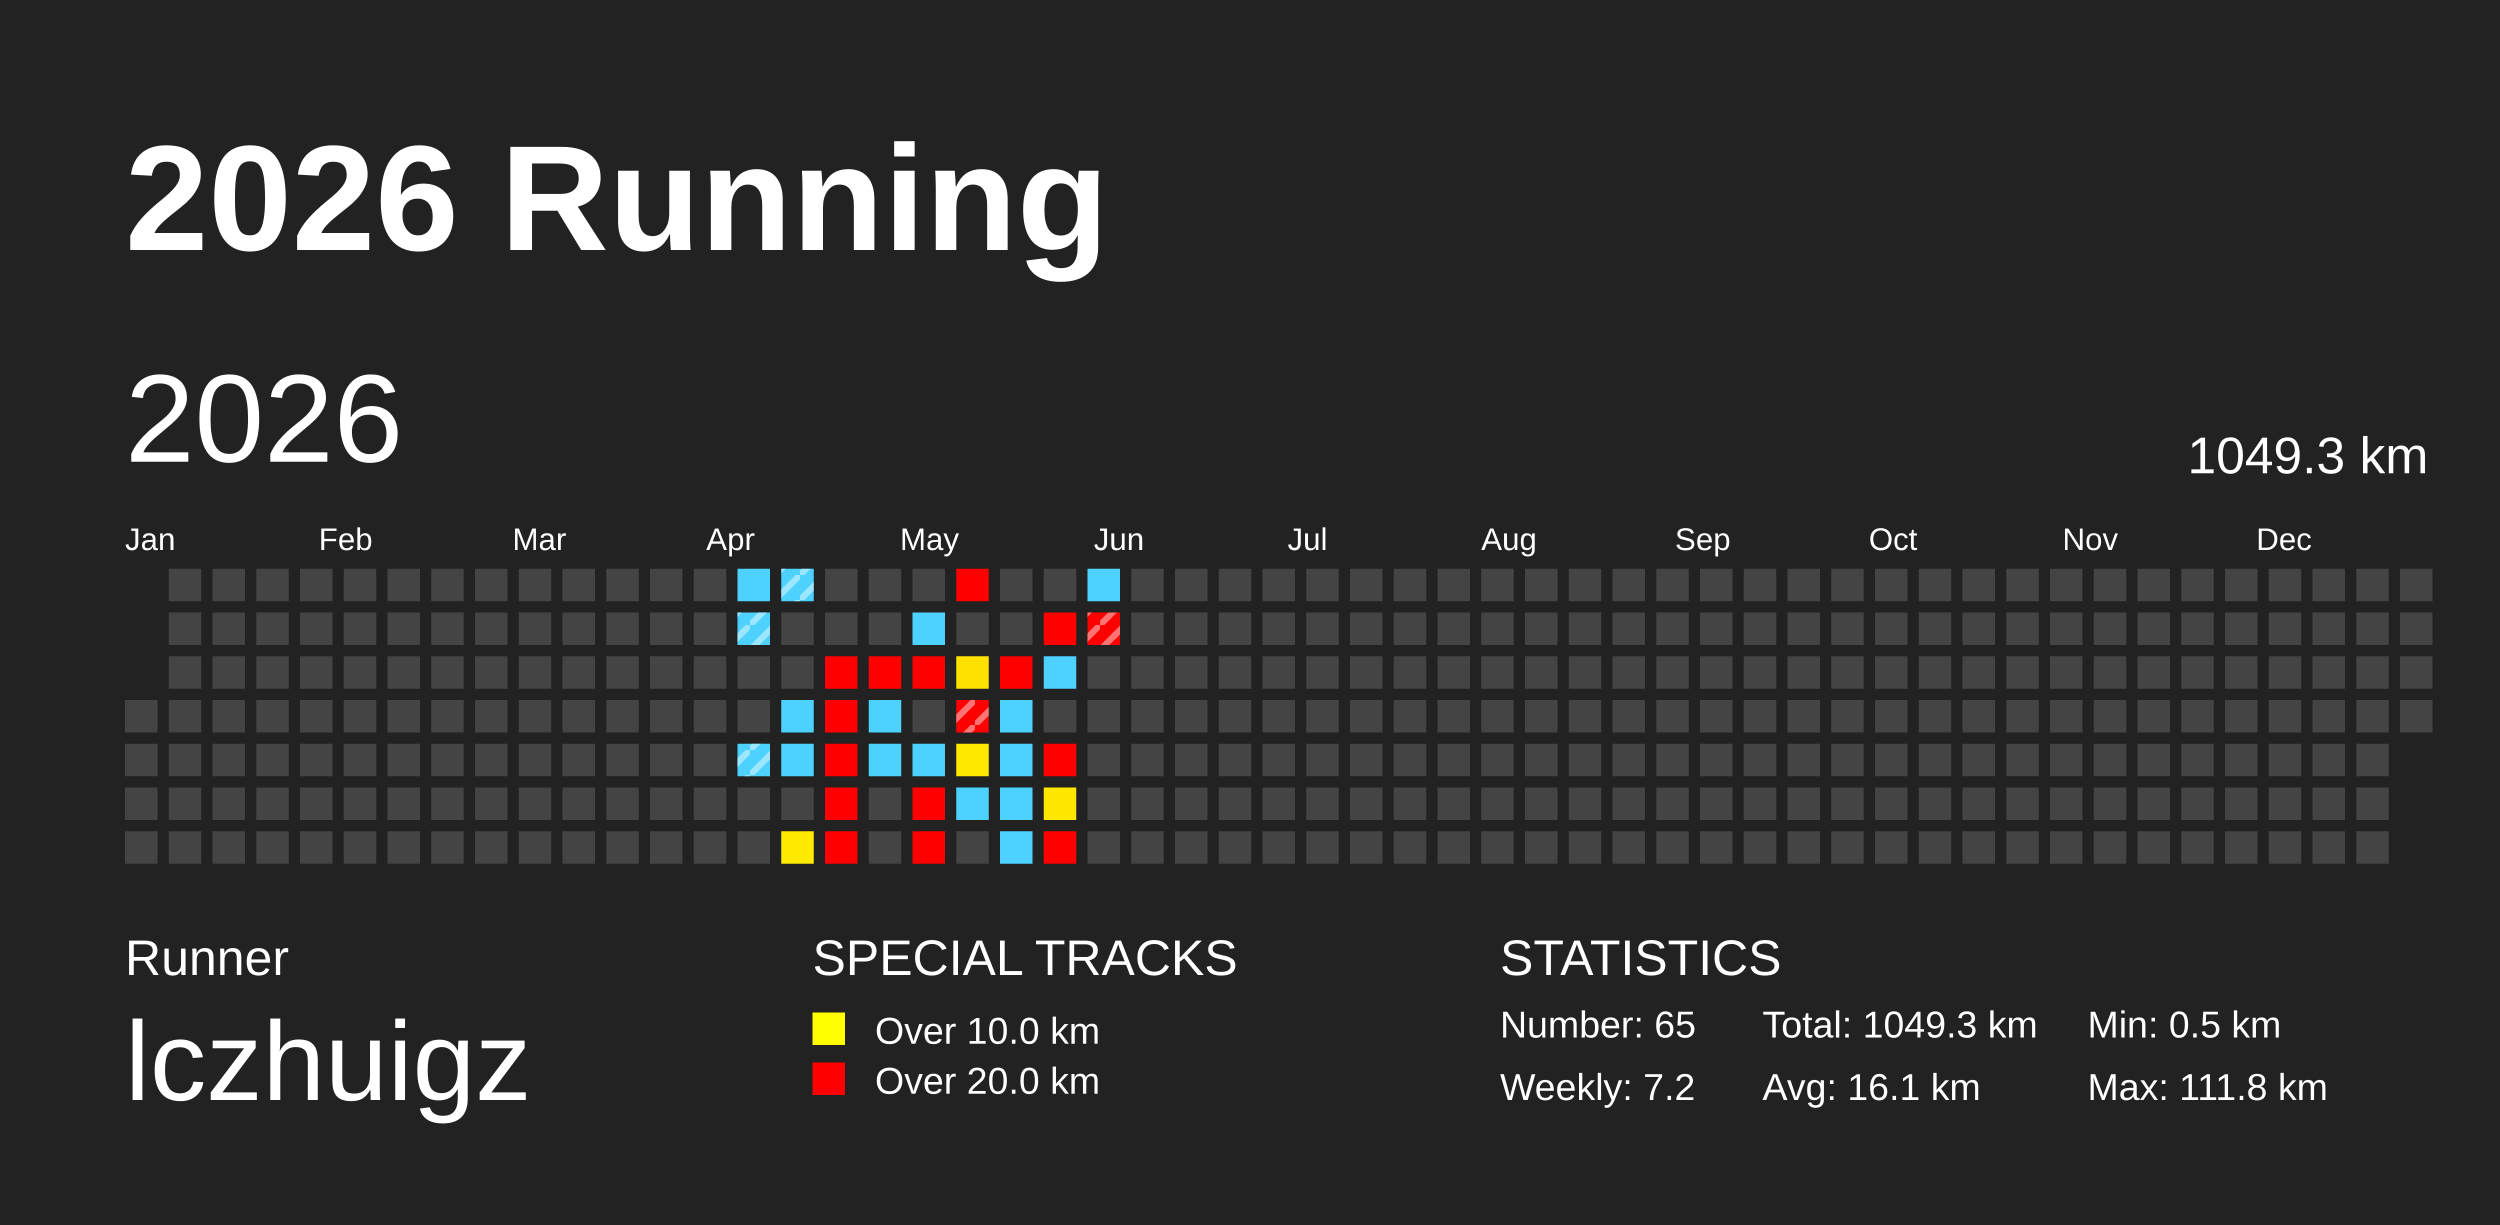
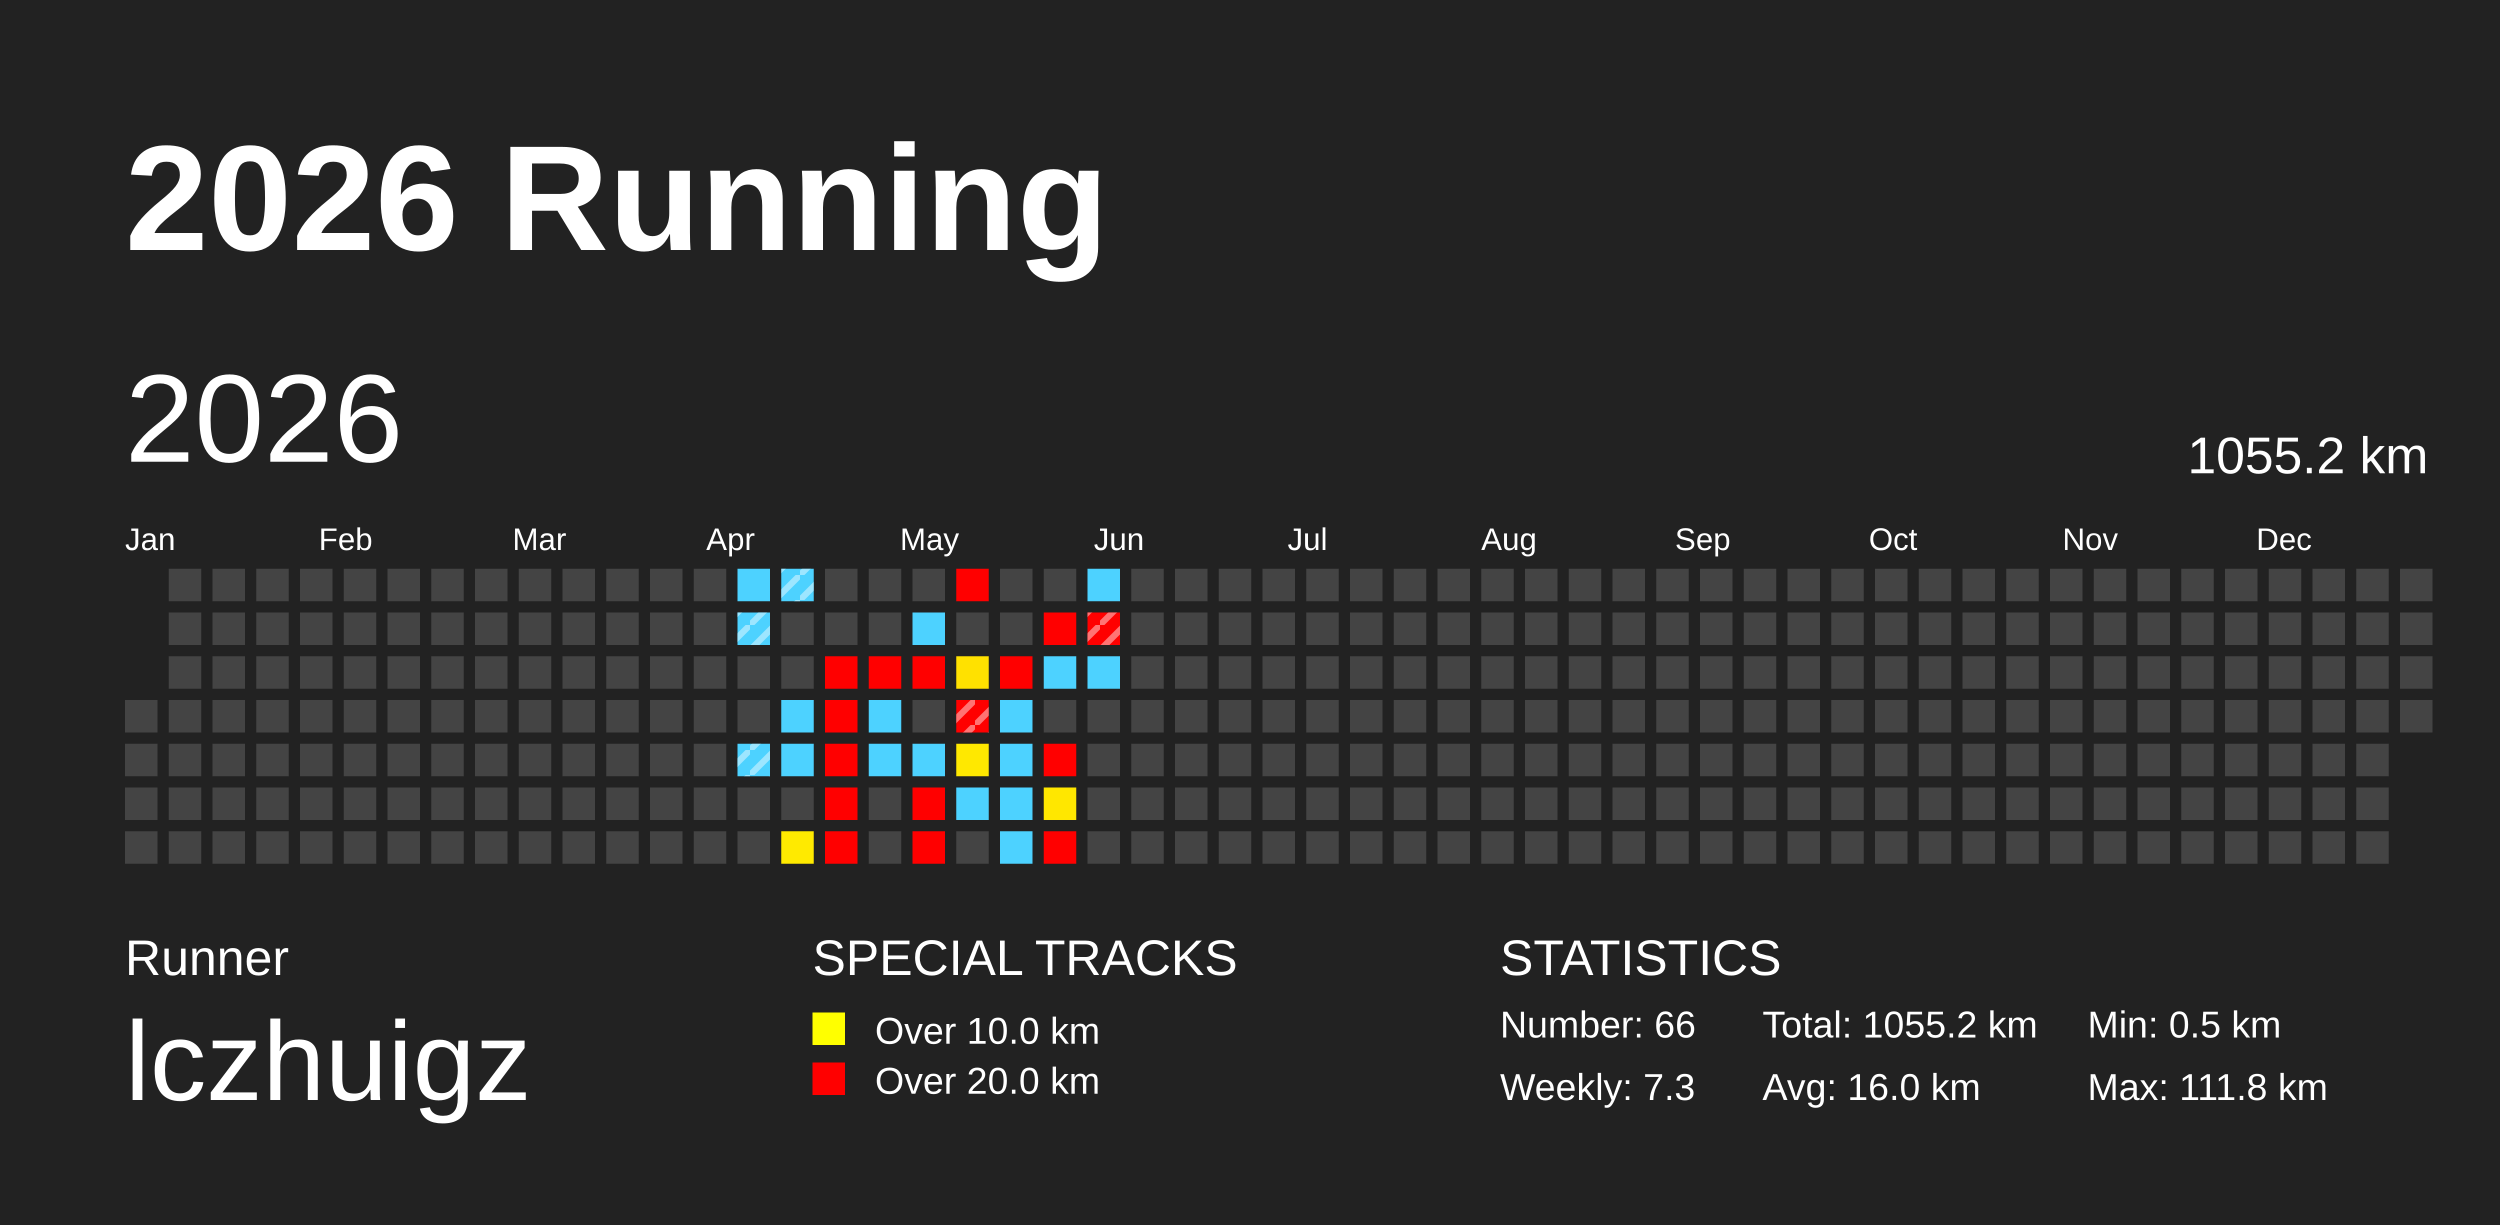
<svg xmlns="http://www.w3.org/2000/svg" baseProfile="full" height="98mm" version="1.1" viewBox="0,0,200,98" width="200mm">
  <defs>
    <pattern height="2" id="indoor-stripe" patternUnits="userSpaceOnUse" width="2">
      <line stroke="white" stroke-opacity="0.45" stroke-width="0.5" x1="0" x2="2" y1="2" y2="0" />
    </pattern>
  </defs>
  <rect fill="#222222" height="98" width="200" x="0" y="0" />
  <text fill="#FFFFFF" style="font-size:12px; font-family:Arial; font-weight:bold;" x="10" y="20">2026 Running</text>
  <text fill="#FFFFFF" style="font-size:4px; font-family:Arial" x="10" y="78">Runner</text>
  <text fill="#FFFFFF" style="font-size:9px; font-family:Arial" x="10" y="88">lczhuigz</text>
  <text fill="#FFFFFF" style="font-size:4px; font-family:Arial" x="65" y="78">SPECIAL TRACKS</text>
  <rect fill="yellow" height="2.6" width="2.6" x="65" y="81" />
  <text fill="#FFFFFF" style="font-size:3px; font-family:Arial" x="70" y="83.5">Over 10.0 km</text>
  <rect fill="red" height="2.6" width="2.6" x="65" y="85" />
  <text fill="#FFFFFF" style="font-size:3px; font-family:Arial" x="70" y="87.5">Over 20.0 km</text>
  <text fill="#FFFFFF" style="font-size:4px; font-family:Arial" x="120" y="78">STATISTICS</text>
-   <text fill="#FFFFFF" style="font-size:3px; font-family:Arial" x="120" y="83">Number: 65</text>
-   <text fill="#FFFFFF" style="font-size:3px; font-family:Arial" x="120" y="88">Weekly: 7.2</text>
-   <text fill="#FFFFFF" style="font-size:3px; font-family:Arial" x="141" y="83">Total: 1049.3 km</text>
-   <text fill="#FFFFFF" style="font-size:3px; font-family:Arial" x="141" y="88">Avg: 16.1 km</text>
+   <text fill="#FFFFFF" style="font-size:3px; font-family:Arial" x="120" y="83">Number: 66</text>
+   <text fill="#FFFFFF" style="font-size:3px; font-family:Arial" x="120" y="88">Weekly: 7.3</text>
+   <text fill="#FFFFFF" style="font-size:3px; font-family:Arial" x="141" y="83">Total: 1055.2 km</text>
+   <text fill="#FFFFFF" style="font-size:3px; font-family:Arial" x="141" y="88">Avg: 16.0 km</text>
  <text fill="#FFFFFF" style="font-size:3px; font-family:Arial" x="167" y="83">Min: 0.5 km</text>
  <text fill="#FFFFFF" style="font-size:3px; font-family:Arial" x="167" y="88">Max: 111.8 km</text>
  <text dominant-baseline="hanging" fill="#FFFFFF" style="font-size:10.0px; font-family:Arial;" x="10" y="30">2026</text>
-   <text dominant-baseline="hanging" fill="#FFFFFF" style="font-size:4.125px; font-family:Arial;" x="175" y="35">1049.3 km</text>
+   <text dominant-baseline="hanging" fill="#FFFFFF" style="font-size:4.125px; font-family:Arial;" x="175" y="35">1055.2 km</text>
  <text fill="#FFFFFF" style="font-size:2.5px; font-family:Arial" x="10.0" y="44">Jan</text>
  <text fill="#FFFFFF" style="font-size:2.5px; font-family:Arial" x="25.5" y="44">Feb</text>
  <text fill="#FFFFFF" style="font-size:2.5px; font-family:Arial" x="41.0" y="44">Mar</text>
  <text fill="#FFFFFF" style="font-size:2.5px; font-family:Arial" x="56.5" y="44">Apr</text>
  <text fill="#FFFFFF" style="font-size:2.5px; font-family:Arial" x="72.0" y="44">May</text>
  <text fill="#FFFFFF" style="font-size:2.5px; font-family:Arial" x="87.5" y="44">Jun</text>
  <text fill="#FFFFFF" style="font-size:2.5px; font-family:Arial" x="103.0" y="44">Jul</text>
  <text fill="#FFFFFF" style="font-size:2.5px; font-family:Arial" x="118.5" y="44">Aug</text>
  <text fill="#FFFFFF" style="font-size:2.5px; font-family:Arial" x="134.0" y="44">Sep</text>
  <text fill="#FFFFFF" style="font-size:2.5px; font-family:Arial" x="149.5" y="44">Oct</text>
  <text fill="#FFFFFF" style="font-size:2.5px; font-family:Arial" x="165.0" y="44">Nov</text>
  <text fill="#FFFFFF" style="font-size:2.5px; font-family:Arial" x="180.5" y="44">Dec</text>
  <rect fill="#444444" height="2.6" width="2.6" x="10.0" y="56.0" />
  <rect fill="#444444" height="2.6" width="2.6" x="10.0" y="59.5" />
  <rect fill="#444444" height="2.6" width="2.6" x="10.0" y="63.0" />
  <rect fill="#444444" height="2.6" width="2.6" x="10.0" y="66.5" />
  <rect fill="#444444" height="2.6" width="2.6" x="13.5" y="45.5" />
  <rect fill="#444444" height="2.6" width="2.6" x="13.5" y="49.0" />
  <rect fill="#444444" height="2.6" width="2.6" x="13.5" y="52.5" />
  <rect fill="#444444" height="2.6" width="2.6" x="13.5" y="56.0" />
  <rect fill="#444444" height="2.6" width="2.6" x="13.5" y="59.5" />
  <rect fill="#444444" height="2.6" width="2.6" x="13.5" y="63.0" />
  <rect fill="#444444" height="2.6" width="2.6" x="13.5" y="66.5" />
  <rect fill="#444444" height="2.6" width="2.6" x="17.0" y="45.5" />
  <rect fill="#444444" height="2.6" width="2.6" x="17.0" y="49.0" />
  <rect fill="#444444" height="2.6" width="2.6" x="17.0" y="52.5" />
  <rect fill="#444444" height="2.6" width="2.6" x="17.0" y="56.0" />
  <rect fill="#444444" height="2.6" width="2.6" x="17.0" y="59.5" />
  <rect fill="#444444" height="2.6" width="2.6" x="17.0" y="63.0" />
  <rect fill="#444444" height="2.6" width="2.6" x="17.0" y="66.5" />
  <rect fill="#444444" height="2.6" width="2.6" x="20.5" y="45.5" />
  <rect fill="#444444" height="2.6" width="2.6" x="20.5" y="49.0" />
  <rect fill="#444444" height="2.6" width="2.6" x="20.5" y="52.5" />
  <rect fill="#444444" height="2.6" width="2.6" x="20.5" y="56.0" />
  <rect fill="#444444" height="2.6" width="2.6" x="20.5" y="59.5" />
  <rect fill="#444444" height="2.6" width="2.6" x="20.5" y="63.0" />
  <rect fill="#444444" height="2.6" width="2.6" x="20.5" y="66.5" />
  <rect fill="#444444" height="2.6" width="2.6" x="24.0" y="45.5" />
  <rect fill="#444444" height="2.6" width="2.6" x="24.0" y="49.0" />
  <rect fill="#444444" height="2.6" width="2.6" x="24.0" y="52.5" />
  <rect fill="#444444" height="2.6" width="2.6" x="24.0" y="56.0" />
  <rect fill="#444444" height="2.6" width="2.6" x="24.0" y="59.5" />
  <rect fill="#444444" height="2.6" width="2.6" x="24.0" y="63.0" />
  <rect fill="#444444" height="2.6" width="2.6" x="24.0" y="66.5" />
  <rect fill="#444444" height="2.6" width="2.6" x="27.5" y="45.5" />
  <rect fill="#444444" height="2.6" width="2.6" x="27.5" y="49.0" />
  <rect fill="#444444" height="2.6" width="2.6" x="27.5" y="52.5" />
  <rect fill="#444444" height="2.6" width="2.6" x="27.5" y="56.0" />
  <rect fill="#444444" height="2.6" width="2.6" x="27.5" y="59.5" />
  <rect fill="#444444" height="2.6" width="2.6" x="27.5" y="63.0" />
  <rect fill="#444444" height="2.6" width="2.6" x="27.5" y="66.5" />
  <rect fill="#444444" height="2.6" width="2.6" x="31.0" y="45.5" />
  <rect fill="#444444" height="2.6" width="2.6" x="31.0" y="49.0" />
  <rect fill="#444444" height="2.6" width="2.6" x="31.0" y="52.5" />
  <rect fill="#444444" height="2.6" width="2.6" x="31.0" y="56.0" />
  <rect fill="#444444" height="2.6" width="2.6" x="31.0" y="59.5" />
  <rect fill="#444444" height="2.6" width="2.6" x="31.0" y="63.0" />
  <rect fill="#444444" height="2.6" width="2.6" x="31.0" y="66.5" />
  <rect fill="#444444" height="2.6" width="2.6" x="34.5" y="45.5" />
  <rect fill="#444444" height="2.6" width="2.6" x="34.5" y="49.0" />
  <rect fill="#444444" height="2.6" width="2.6" x="34.5" y="52.5" />
  <rect fill="#444444" height="2.6" width="2.6" x="34.5" y="56.0" />
  <rect fill="#444444" height="2.6" width="2.6" x="34.5" y="59.5" />
  <rect fill="#444444" height="2.6" width="2.6" x="34.5" y="63.0" />
  <rect fill="#444444" height="2.6" width="2.6" x="34.5" y="66.5" />
  <rect fill="#444444" height="2.6" width="2.6" x="38.0" y="45.5" />
  <rect fill="#444444" height="2.6" width="2.6" x="38.0" y="49.0" />
  <rect fill="#444444" height="2.6" width="2.6" x="38.0" y="52.5" />
  <rect fill="#444444" height="2.6" width="2.6" x="38.0" y="56.0" />
  <rect fill="#444444" height="2.6" width="2.6" x="38.0" y="59.5" />
  <rect fill="#444444" height="2.6" width="2.6" x="38.0" y="63.0" />
  <rect fill="#444444" height="2.6" width="2.6" x="38.0" y="66.5" />
  <rect fill="#444444" height="2.6" width="2.6" x="41.5" y="45.5" />
  <rect fill="#444444" height="2.6" width="2.6" x="41.5" y="49.0" />
  <rect fill="#444444" height="2.6" width="2.6" x="41.5" y="52.5" />
  <rect fill="#444444" height="2.6" width="2.6" x="41.5" y="56.0" />
  <rect fill="#444444" height="2.6" width="2.6" x="41.5" y="59.5" />
  <rect fill="#444444" height="2.6" width="2.6" x="41.5" y="63.0" />
  <rect fill="#444444" height="2.6" width="2.6" x="41.5" y="66.5" />
  <rect fill="#444444" height="2.6" width="2.6" x="45.0" y="45.5" />
  <rect fill="#444444" height="2.6" width="2.6" x="45.0" y="49.0" />
  <rect fill="#444444" height="2.6" width="2.6" x="45.0" y="52.5" />
  <rect fill="#444444" height="2.6" width="2.6" x="45.0" y="56.0" />
  <rect fill="#444444" height="2.6" width="2.6" x="45.0" y="59.5" />
  <rect fill="#444444" height="2.6" width="2.6" x="45.0" y="63.0" />
  <rect fill="#444444" height="2.6" width="2.6" x="45.0" y="66.5" />
  <rect fill="#444444" height="2.6" width="2.6" x="48.5" y="45.5" />
  <rect fill="#444444" height="2.6" width="2.6" x="48.5" y="49.0" />
  <rect fill="#444444" height="2.6" width="2.6" x="48.5" y="52.5" />
  <rect fill="#444444" height="2.6" width="2.6" x="48.5" y="56.0" />
  <rect fill="#444444" height="2.6" width="2.6" x="48.5" y="59.5" />
  <rect fill="#444444" height="2.6" width="2.6" x="48.5" y="63.0" />
  <rect fill="#444444" height="2.6" width="2.6" x="48.5" y="66.5" />
  <rect fill="#444444" height="2.6" width="2.6" x="52.0" y="45.5" />
  <rect fill="#444444" height="2.6" width="2.6" x="52.0" y="49.0" />
  <rect fill="#444444" height="2.6" width="2.6" x="52.0" y="52.5" />
  <rect fill="#444444" height="2.6" width="2.6" x="52.0" y="56.0" />
  <rect fill="#444444" height="2.6" width="2.6" x="52.0" y="59.5" />
  <rect fill="#444444" height="2.6" width="2.6" x="52.0" y="63.0" />
  <rect fill="#444444" height="2.6" width="2.6" x="52.0" y="66.5" />
  <rect fill="#444444" height="2.6" width="2.6" x="55.5" y="45.5" />
  <rect fill="#444444" height="2.6" width="2.6" x="55.5" y="49.0" />
  <rect fill="#444444" height="2.6" width="2.6" x="55.5" y="52.5" />
  <rect fill="#444444" height="2.6" width="2.6" x="55.5" y="56.0" />
  <rect fill="#444444" height="2.6" width="2.6" x="55.5" y="59.5" />
  <rect fill="#444444" height="2.6" width="2.6" x="55.5" y="63.0" />
  <rect fill="#444444" height="2.6" width="2.6" x="55.5" y="66.5" />
  <rect fill="#4dd2ff" height="2.6" width="2.6" x="59.0" y="45.5" />
  <rect fill="#4dd2ff" height="2.6" width="2.6" x="59.0" y="49.0" />
  <rect fill="url(#indoor-stripe)" height="2.6" style="pointer-events: none;" width="2.6" x="59.0" y="49.0" />
  <rect fill="#444444" height="2.6" width="2.6" x="59.0" y="52.5" />
  <rect fill="#444444" height="2.6" width="2.6" x="59.0" y="56.0" />
  <rect fill="#4dd2ff" height="2.6" width="2.6" x="59.0" y="59.5" />
  <rect fill="url(#indoor-stripe)" height="2.6" style="pointer-events: none;" width="2.6" x="59.0" y="59.5" />
  <rect fill="#444444" height="2.6" width="2.6" x="59.0" y="63.0" />
  <rect fill="#444444" height="2.6" width="2.6" x="59.0" y="66.5" />
  <rect fill="#4dd2ff" height="2.6" width="2.6" x="62.5" y="45.5" />
  <rect fill="url(#indoor-stripe)" height="2.6" style="pointer-events: none;" width="2.6" x="62.5" y="45.5" />
  <rect fill="#444444" height="2.6" width="2.6" x="62.5" y="49.0" />
  <rect fill="#444444" height="2.6" width="2.6" x="62.5" y="52.5" />
  <rect fill="#4dd2ff" height="2.6" width="2.6" x="62.5" y="56.0" />
  <rect fill="#4dd2ff" height="2.6" width="2.6" x="62.5" y="59.5" />
  <rect fill="#444444" height="2.6" width="2.6" x="62.5" y="63.0" />
  <rect fill="#ffea00" height="2.6" width="2.6" x="62.5" y="66.5" />
  <rect fill="#444444" height="2.6" width="2.6" x="66.0" y="45.5" />
  <rect fill="#444444" height="2.6" width="2.6" x="66.0" y="49.0" />
  <rect fill="red" height="2.6" width="2.6" x="66.0" y="52.5" />
  <rect fill="red" height="2.6" width="2.6" x="66.0" y="56.0" />
  <rect fill="red" height="2.6" width="2.6" x="66.0" y="59.5" />
  <rect fill="red" height="2.6" width="2.6" x="66.0" y="63.0" />
  <rect fill="red" height="2.6" width="2.6" x="66.0" y="66.5" />
  <rect fill="#444444" height="2.6" width="2.6" x="69.5" y="45.5" />
  <rect fill="#444444" height="2.6" width="2.6" x="69.5" y="49.0" />
  <rect fill="red" height="2.6" width="2.6" x="69.5" y="52.5" />
  <rect fill="#4dd2ff" height="2.6" width="2.6" x="69.5" y="56.0" />
  <rect fill="#4dd2ff" height="2.6" width="2.6" x="69.5" y="59.5" />
  <rect fill="#444444" height="2.6" width="2.6" x="69.5" y="63.0" />
  <rect fill="#444444" height="2.6" width="2.6" x="69.5" y="66.5" />
  <rect fill="#444444" height="2.6" width="2.6" x="73.0" y="45.5" />
  <rect fill="#4dd2ff" height="2.6" width="2.6" x="73.0" y="49.0" />
  <rect fill="red" height="2.6" width="2.6" x="73.0" y="52.5" />
  <rect fill="#444444" height="2.6" width="2.6" x="73.0" y="56.0" />
  <rect fill="#4dd2ff" height="2.6" width="2.6" x="73.0" y="59.5" />
  <rect fill="red" height="2.6" width="2.6" x="73.0" y="63.0" />
  <rect fill="red" height="2.6" width="2.6" x="73.0" y="66.5" />
  <rect fill="red" height="2.6" width="2.6" x="76.5" y="45.5" />
  <rect fill="#444444" height="2.6" width="2.6" x="76.5" y="49.0" />
  <rect fill="#ffe100" height="2.6" width="2.6" x="76.5" y="52.5" />
  <rect fill="red" height="2.6" width="2.6" x="76.5" y="56.0" />
  <rect fill="url(#indoor-stripe)" height="2.6" style="pointer-events: none;" width="2.6" x="76.5" y="56.0" />
  <rect fill="#ffe800" height="2.6" width="2.6" x="76.5" y="59.5" />
  <rect fill="#4dd2ff" height="2.6" width="2.6" x="76.5" y="63.0" />
  <rect fill="#444444" height="2.6" width="2.6" x="76.5" y="66.5" />
  <rect fill="#444444" height="2.6" width="2.6" x="80.0" y="45.5" />
  <rect fill="#444444" height="2.6" width="2.6" x="80.0" y="49.0" />
  <rect fill="red" height="2.6" width="2.6" x="80.0" y="52.5" />
  <rect fill="#4dd2ff" height="2.6" width="2.6" x="80.0" y="56.0" />
  <rect fill="#4dd2ff" height="2.6" width="2.6" x="80.0" y="59.5" />
  <rect fill="#4dd2ff" height="2.6" width="2.6" x="80.0" y="63.0" />
  <rect fill="#4dd2ff" height="2.6" width="2.6" x="80.0" y="66.5" />
  <rect fill="#444444" height="2.6" width="2.6" x="83.5" y="45.5" />
  <rect fill="red" height="2.6" width="2.6" x="83.5" y="49.0" />
  <rect fill="#4dd2ff" height="2.6" width="2.6" x="83.5" y="52.5" />
  <rect fill="#444444" height="2.6" width="2.6" x="83.5" y="56.0" />
  <rect fill="red" height="2.6" width="2.6" x="83.5" y="59.5" />
  <rect fill="#ffe700" height="2.6" width="2.6" x="83.5" y="63.0" />
  <rect fill="red" height="2.6" width="2.6" x="83.5" y="66.5" />
  <rect fill="#4dd2ff" height="2.6" width="2.6" x="87.0" y="45.5" />
  <rect fill="red" height="2.6" width="2.6" x="87.0" y="49.0" />
  <rect fill="url(#indoor-stripe)" height="2.6" style="pointer-events: none;" width="2.6" x="87.0" y="49.0" />
-   <rect fill="#444444" height="2.6" width="2.6" x="87.0" y="52.5" />
+   <rect fill="#4dd2ff" height="2.6" width="2.6" x="87.0" y="52.5" />
  <rect fill="#444444" height="2.6" width="2.6" x="87.0" y="56.0" />
  <rect fill="#444444" height="2.6" width="2.6" x="87.0" y="59.5" />
  <rect fill="#444444" height="2.6" width="2.6" x="87.0" y="63.0" />
  <rect fill="#444444" height="2.6" width="2.6" x="87.0" y="66.5" />
  <rect fill="#444444" height="2.6" width="2.6" x="90.5" y="45.5" />
  <rect fill="#444444" height="2.6" width="2.6" x="90.5" y="49.0" />
  <rect fill="#444444" height="2.6" width="2.6" x="90.5" y="52.5" />
  <rect fill="#444444" height="2.6" width="2.6" x="90.5" y="56.0" />
  <rect fill="#444444" height="2.6" width="2.6" x="90.5" y="59.5" />
  <rect fill="#444444" height="2.6" width="2.6" x="90.5" y="63.0" />
  <rect fill="#444444" height="2.6" width="2.6" x="90.5" y="66.5" />
  <rect fill="#444444" height="2.6" width="2.6" x="94.0" y="45.5" />
  <rect fill="#444444" height="2.6" width="2.6" x="94.0" y="49.0" />
  <rect fill="#444444" height="2.6" width="2.6" x="94.0" y="52.5" />
  <rect fill="#444444" height="2.6" width="2.6" x="94.0" y="56.0" />
  <rect fill="#444444" height="2.6" width="2.6" x="94.0" y="59.5" />
  <rect fill="#444444" height="2.6" width="2.6" x="94.0" y="63.0" />
  <rect fill="#444444" height="2.6" width="2.6" x="94.0" y="66.5" />
  <rect fill="#444444" height="2.6" width="2.6" x="97.5" y="45.5" />
  <rect fill="#444444" height="2.6" width="2.6" x="97.5" y="49.0" />
  <rect fill="#444444" height="2.6" width="2.6" x="97.5" y="52.5" />
  <rect fill="#444444" height="2.6" width="2.6" x="97.5" y="56.0" />
  <rect fill="#444444" height="2.6" width="2.6" x="97.5" y="59.5" />
  <rect fill="#444444" height="2.6" width="2.6" x="97.5" y="63.0" />
  <rect fill="#444444" height="2.6" width="2.6" x="97.5" y="66.5" />
  <rect fill="#444444" height="2.6" width="2.6" x="101.0" y="45.5" />
  <rect fill="#444444" height="2.6" width="2.6" x="101.0" y="49.0" />
  <rect fill="#444444" height="2.6" width="2.6" x="101.0" y="52.5" />
  <rect fill="#444444" height="2.6" width="2.6" x="101.0" y="56.0" />
  <rect fill="#444444" height="2.6" width="2.6" x="101.0" y="59.5" />
  <rect fill="#444444" height="2.6" width="2.6" x="101.0" y="63.0" />
  <rect fill="#444444" height="2.6" width="2.6" x="101.0" y="66.5" />
  <rect fill="#444444" height="2.6" width="2.6" x="104.5" y="45.5" />
  <rect fill="#444444" height="2.6" width="2.6" x="104.5" y="49.0" />
  <rect fill="#444444" height="2.6" width="2.6" x="104.5" y="52.5" />
  <rect fill="#444444" height="2.6" width="2.6" x="104.5" y="56.0" />
  <rect fill="#444444" height="2.6" width="2.6" x="104.5" y="59.5" />
  <rect fill="#444444" height="2.6" width="2.6" x="104.5" y="63.0" />
  <rect fill="#444444" height="2.6" width="2.6" x="104.5" y="66.5" />
  <rect fill="#444444" height="2.6" width="2.6" x="108.0" y="45.5" />
  <rect fill="#444444" height="2.6" width="2.6" x="108.0" y="49.0" />
  <rect fill="#444444" height="2.6" width="2.6" x="108.0" y="52.5" />
  <rect fill="#444444" height="2.6" width="2.6" x="108.0" y="56.0" />
  <rect fill="#444444" height="2.6" width="2.6" x="108.0" y="59.5" />
  <rect fill="#444444" height="2.6" width="2.6" x="108.0" y="63.0" />
  <rect fill="#444444" height="2.6" width="2.6" x="108.0" y="66.5" />
  <rect fill="#444444" height="2.6" width="2.6" x="111.5" y="45.5" />
  <rect fill="#444444" height="2.6" width="2.6" x="111.5" y="49.0" />
  <rect fill="#444444" height="2.6" width="2.6" x="111.5" y="52.5" />
  <rect fill="#444444" height="2.6" width="2.6" x="111.5" y="56.0" />
  <rect fill="#444444" height="2.6" width="2.6" x="111.5" y="59.5" />
  <rect fill="#444444" height="2.6" width="2.6" x="111.5" y="63.0" />
  <rect fill="#444444" height="2.6" width="2.6" x="111.5" y="66.5" />
  <rect fill="#444444" height="2.6" width="2.6" x="115.0" y="45.5" />
  <rect fill="#444444" height="2.6" width="2.6" x="115.0" y="49.0" />
  <rect fill="#444444" height="2.6" width="2.6" x="115.0" y="52.5" />
  <rect fill="#444444" height="2.6" width="2.6" x="115.0" y="56.0" />
  <rect fill="#444444" height="2.6" width="2.6" x="115.0" y="59.5" />
  <rect fill="#444444" height="2.6" width="2.6" x="115.0" y="63.0" />
  <rect fill="#444444" height="2.6" width="2.6" x="115.0" y="66.5" />
  <rect fill="#444444" height="2.6" width="2.6" x="118.5" y="45.5" />
  <rect fill="#444444" height="2.6" width="2.6" x="118.5" y="49.0" />
  <rect fill="#444444" height="2.6" width="2.6" x="118.5" y="52.5" />
  <rect fill="#444444" height="2.6" width="2.6" x="118.5" y="56.0" />
  <rect fill="#444444" height="2.6" width="2.6" x="118.5" y="59.5" />
  <rect fill="#444444" height="2.6" width="2.6" x="118.5" y="63.0" />
  <rect fill="#444444" height="2.6" width="2.6" x="118.5" y="66.5" />
  <rect fill="#444444" height="2.6" width="2.6" x="122.0" y="45.5" />
  <rect fill="#444444" height="2.6" width="2.6" x="122.0" y="49.0" />
  <rect fill="#444444" height="2.6" width="2.6" x="122.0" y="52.5" />
  <rect fill="#444444" height="2.6" width="2.6" x="122.0" y="56.0" />
  <rect fill="#444444" height="2.6" width="2.6" x="122.0" y="59.5" />
  <rect fill="#444444" height="2.6" width="2.6" x="122.0" y="63.0" />
  <rect fill="#444444" height="2.6" width="2.6" x="122.0" y="66.5" />
  <rect fill="#444444" height="2.6" width="2.6" x="125.5" y="45.5" />
  <rect fill="#444444" height="2.6" width="2.6" x="125.5" y="49.0" />
  <rect fill="#444444" height="2.6" width="2.6" x="125.5" y="52.5" />
  <rect fill="#444444" height="2.6" width="2.6" x="125.5" y="56.0" />
  <rect fill="#444444" height="2.6" width="2.6" x="125.5" y="59.5" />
  <rect fill="#444444" height="2.6" width="2.6" x="125.5" y="63.0" />
  <rect fill="#444444" height="2.6" width="2.6" x="125.5" y="66.5" />
  <rect fill="#444444" height="2.6" width="2.6" x="129.0" y="45.5" />
  <rect fill="#444444" height="2.6" width="2.6" x="129.0" y="49.0" />
  <rect fill="#444444" height="2.6" width="2.6" x="129.0" y="52.5" />
  <rect fill="#444444" height="2.6" width="2.6" x="129.0" y="56.0" />
  <rect fill="#444444" height="2.6" width="2.6" x="129.0" y="59.5" />
  <rect fill="#444444" height="2.6" width="2.6" x="129.0" y="63.0" />
  <rect fill="#444444" height="2.6" width="2.6" x="129.0" y="66.5" />
  <rect fill="#444444" height="2.6" width="2.6" x="132.5" y="45.5" />
  <rect fill="#444444" height="2.6" width="2.6" x="132.5" y="49.0" />
  <rect fill="#444444" height="2.6" width="2.6" x="132.5" y="52.5" />
  <rect fill="#444444" height="2.6" width="2.6" x="132.5" y="56.0" />
  <rect fill="#444444" height="2.6" width="2.6" x="132.5" y="59.5" />
  <rect fill="#444444" height="2.6" width="2.6" x="132.5" y="63.0" />
  <rect fill="#444444" height="2.6" width="2.6" x="132.5" y="66.5" />
  <rect fill="#444444" height="2.6" width="2.6" x="136.0" y="45.5" />
  <rect fill="#444444" height="2.6" width="2.6" x="136.0" y="49.0" />
  <rect fill="#444444" height="2.6" width="2.6" x="136.0" y="52.5" />
  <rect fill="#444444" height="2.6" width="2.6" x="136.0" y="56.0" />
  <rect fill="#444444" height="2.6" width="2.6" x="136.0" y="59.5" />
  <rect fill="#444444" height="2.6" width="2.6" x="136.0" y="63.0" />
  <rect fill="#444444" height="2.6" width="2.6" x="136.0" y="66.5" />
  <rect fill="#444444" height="2.6" width="2.6" x="139.5" y="45.5" />
  <rect fill="#444444" height="2.6" width="2.6" x="139.5" y="49.0" />
  <rect fill="#444444" height="2.6" width="2.6" x="139.5" y="52.5" />
  <rect fill="#444444" height="2.6" width="2.6" x="139.5" y="56.0" />
  <rect fill="#444444" height="2.6" width="2.6" x="139.5" y="59.5" />
  <rect fill="#444444" height="2.6" width="2.6" x="139.5" y="63.0" />
  <rect fill="#444444" height="2.6" width="2.6" x="139.5" y="66.5" />
  <rect fill="#444444" height="2.6" width="2.6" x="143.0" y="45.5" />
  <rect fill="#444444" height="2.6" width="2.6" x="143.0" y="49.0" />
  <rect fill="#444444" height="2.6" width="2.6" x="143.0" y="52.5" />
  <rect fill="#444444" height="2.6" width="2.6" x="143.0" y="56.0" />
  <rect fill="#444444" height="2.6" width="2.6" x="143.0" y="59.5" />
  <rect fill="#444444" height="2.6" width="2.6" x="143.0" y="63.0" />
  <rect fill="#444444" height="2.6" width="2.6" x="143.0" y="66.5" />
  <rect fill="#444444" height="2.6" width="2.6" x="146.5" y="45.5" />
  <rect fill="#444444" height="2.6" width="2.6" x="146.5" y="49.0" />
  <rect fill="#444444" height="2.6" width="2.6" x="146.5" y="52.5" />
  <rect fill="#444444" height="2.6" width="2.6" x="146.5" y="56.0" />
  <rect fill="#444444" height="2.6" width="2.6" x="146.5" y="59.5" />
  <rect fill="#444444" height="2.6" width="2.6" x="146.5" y="63.0" />
  <rect fill="#444444" height="2.6" width="2.6" x="146.5" y="66.5" />
  <rect fill="#444444" height="2.6" width="2.6" x="150.0" y="45.5" />
  <rect fill="#444444" height="2.6" width="2.6" x="150.0" y="49.0" />
  <rect fill="#444444" height="2.6" width="2.6" x="150.0" y="52.5" />
  <rect fill="#444444" height="2.6" width="2.6" x="150.0" y="56.0" />
  <rect fill="#444444" height="2.6" width="2.6" x="150.0" y="59.5" />
  <rect fill="#444444" height="2.6" width="2.6" x="150.0" y="63.0" />
  <rect fill="#444444" height="2.6" width="2.6" x="150.0" y="66.5" />
  <rect fill="#444444" height="2.6" width="2.6" x="153.5" y="45.5" />
  <rect fill="#444444" height="2.6" width="2.6" x="153.5" y="49.0" />
  <rect fill="#444444" height="2.6" width="2.6" x="153.5" y="52.5" />
  <rect fill="#444444" height="2.6" width="2.6" x="153.5" y="56.0" />
  <rect fill="#444444" height="2.6" width="2.6" x="153.5" y="59.5" />
  <rect fill="#444444" height="2.6" width="2.6" x="153.5" y="63.0" />
  <rect fill="#444444" height="2.6" width="2.6" x="153.5" y="66.5" />
  <rect fill="#444444" height="2.6" width="2.6" x="157.0" y="45.5" />
  <rect fill="#444444" height="2.6" width="2.6" x="157.0" y="49.0" />
  <rect fill="#444444" height="2.6" width="2.6" x="157.0" y="52.5" />
  <rect fill="#444444" height="2.6" width="2.6" x="157.0" y="56.0" />
  <rect fill="#444444" height="2.6" width="2.6" x="157.0" y="59.5" />
  <rect fill="#444444" height="2.6" width="2.6" x="157.0" y="63.0" />
  <rect fill="#444444" height="2.6" width="2.6" x="157.0" y="66.5" />
  <rect fill="#444444" height="2.6" width="2.6" x="160.5" y="45.5" />
  <rect fill="#444444" height="2.6" width="2.6" x="160.5" y="49.0" />
  <rect fill="#444444" height="2.6" width="2.6" x="160.5" y="52.5" />
  <rect fill="#444444" height="2.6" width="2.6" x="160.5" y="56.0" />
  <rect fill="#444444" height="2.6" width="2.6" x="160.5" y="59.5" />
  <rect fill="#444444" height="2.6" width="2.6" x="160.5" y="63.0" />
  <rect fill="#444444" height="2.6" width="2.6" x="160.5" y="66.5" />
  <rect fill="#444444" height="2.6" width="2.6" x="164.0" y="45.5" />
  <rect fill="#444444" height="2.6" width="2.6" x="164.0" y="49.0" />
  <rect fill="#444444" height="2.6" width="2.6" x="164.0" y="52.5" />
  <rect fill="#444444" height="2.6" width="2.6" x="164.0" y="56.0" />
  <rect fill="#444444" height="2.6" width="2.6" x="164.0" y="59.5" />
  <rect fill="#444444" height="2.6" width="2.6" x="164.0" y="63.0" />
  <rect fill="#444444" height="2.6" width="2.6" x="164.0" y="66.5" />
  <rect fill="#444444" height="2.6" width="2.6" x="167.5" y="45.5" />
  <rect fill="#444444" height="2.6" width="2.6" x="167.5" y="49.0" />
  <rect fill="#444444" height="2.6" width="2.6" x="167.5" y="52.5" />
  <rect fill="#444444" height="2.6" width="2.6" x="167.5" y="56.0" />
  <rect fill="#444444" height="2.6" width="2.6" x="167.5" y="59.5" />
  <rect fill="#444444" height="2.6" width="2.6" x="167.5" y="63.0" />
  <rect fill="#444444" height="2.6" width="2.6" x="167.5" y="66.5" />
  <rect fill="#444444" height="2.6" width="2.6" x="171.0" y="45.5" />
  <rect fill="#444444" height="2.6" width="2.6" x="171.0" y="49.0" />
  <rect fill="#444444" height="2.6" width="2.6" x="171.0" y="52.5" />
  <rect fill="#444444" height="2.6" width="2.6" x="171.0" y="56.0" />
  <rect fill="#444444" height="2.6" width="2.6" x="171.0" y="59.5" />
  <rect fill="#444444" height="2.6" width="2.6" x="171.0" y="63.0" />
  <rect fill="#444444" height="2.6" width="2.6" x="171.0" y="66.5" />
  <rect fill="#444444" height="2.6" width="2.6" x="174.5" y="45.5" />
  <rect fill="#444444" height="2.6" width="2.6" x="174.5" y="49.0" />
  <rect fill="#444444" height="2.6" width="2.6" x="174.5" y="52.5" />
  <rect fill="#444444" height="2.6" width="2.6" x="174.5" y="56.0" />
  <rect fill="#444444" height="2.6" width="2.6" x="174.5" y="59.5" />
  <rect fill="#444444" height="2.6" width="2.6" x="174.5" y="63.0" />
  <rect fill="#444444" height="2.6" width="2.6" x="174.5" y="66.5" />
  <rect fill="#444444" height="2.6" width="2.6" x="178.0" y="45.5" />
  <rect fill="#444444" height="2.6" width="2.6" x="178.0" y="49.0" />
  <rect fill="#444444" height="2.6" width="2.6" x="178.0" y="52.5" />
  <rect fill="#444444" height="2.6" width="2.6" x="178.0" y="56.0" />
  <rect fill="#444444" height="2.6" width="2.6" x="178.0" y="59.5" />
  <rect fill="#444444" height="2.6" width="2.6" x="178.0" y="63.0" />
  <rect fill="#444444" height="2.6" width="2.6" x="178.0" y="66.5" />
  <rect fill="#444444" height="2.6" width="2.6" x="181.5" y="45.5" />
  <rect fill="#444444" height="2.6" width="2.6" x="181.5" y="49.0" />
  <rect fill="#444444" height="2.6" width="2.6" x="181.5" y="52.5" />
  <rect fill="#444444" height="2.6" width="2.6" x="181.5" y="56.0" />
  <rect fill="#444444" height="2.6" width="2.6" x="181.5" y="59.5" />
  <rect fill="#444444" height="2.6" width="2.6" x="181.5" y="63.0" />
  <rect fill="#444444" height="2.6" width="2.6" x="181.5" y="66.5" />
  <rect fill="#444444" height="2.6" width="2.6" x="185.0" y="45.5" />
  <rect fill="#444444" height="2.6" width="2.6" x="185.0" y="49.0" />
  <rect fill="#444444" height="2.6" width="2.6" x="185.0" y="52.5" />
  <rect fill="#444444" height="2.6" width="2.6" x="185.0" y="56.0" />
  <rect fill="#444444" height="2.6" width="2.6" x="185.0" y="59.5" />
  <rect fill="#444444" height="2.6" width="2.6" x="185.0" y="63.0" />
  <rect fill="#444444" height="2.6" width="2.6" x="185.0" y="66.5" />
  <rect fill="#444444" height="2.6" width="2.6" x="188.5" y="45.5" />
  <rect fill="#444444" height="2.6" width="2.6" x="188.5" y="49.0" />
  <rect fill="#444444" height="2.6" width="2.6" x="188.5" y="52.5" />
  <rect fill="#444444" height="2.6" width="2.6" x="188.5" y="56.0" />
  <rect fill="#444444" height="2.6" width="2.6" x="188.5" y="59.5" />
  <rect fill="#444444" height="2.6" width="2.6" x="188.5" y="63.0" />
  <rect fill="#444444" height="2.6" width="2.6" x="188.5" y="66.5" />
  <rect fill="#444444" height="2.6" width="2.6" x="192.0" y="45.5" />
  <rect fill="#444444" height="2.6" width="2.6" x="192.0" y="49.0" />
  <rect fill="#444444" height="2.6" width="2.6" x="192.0" y="52.5" />
  <rect fill="#444444" height="2.6" width="2.6" x="192.0" y="56.0" />
</svg>
